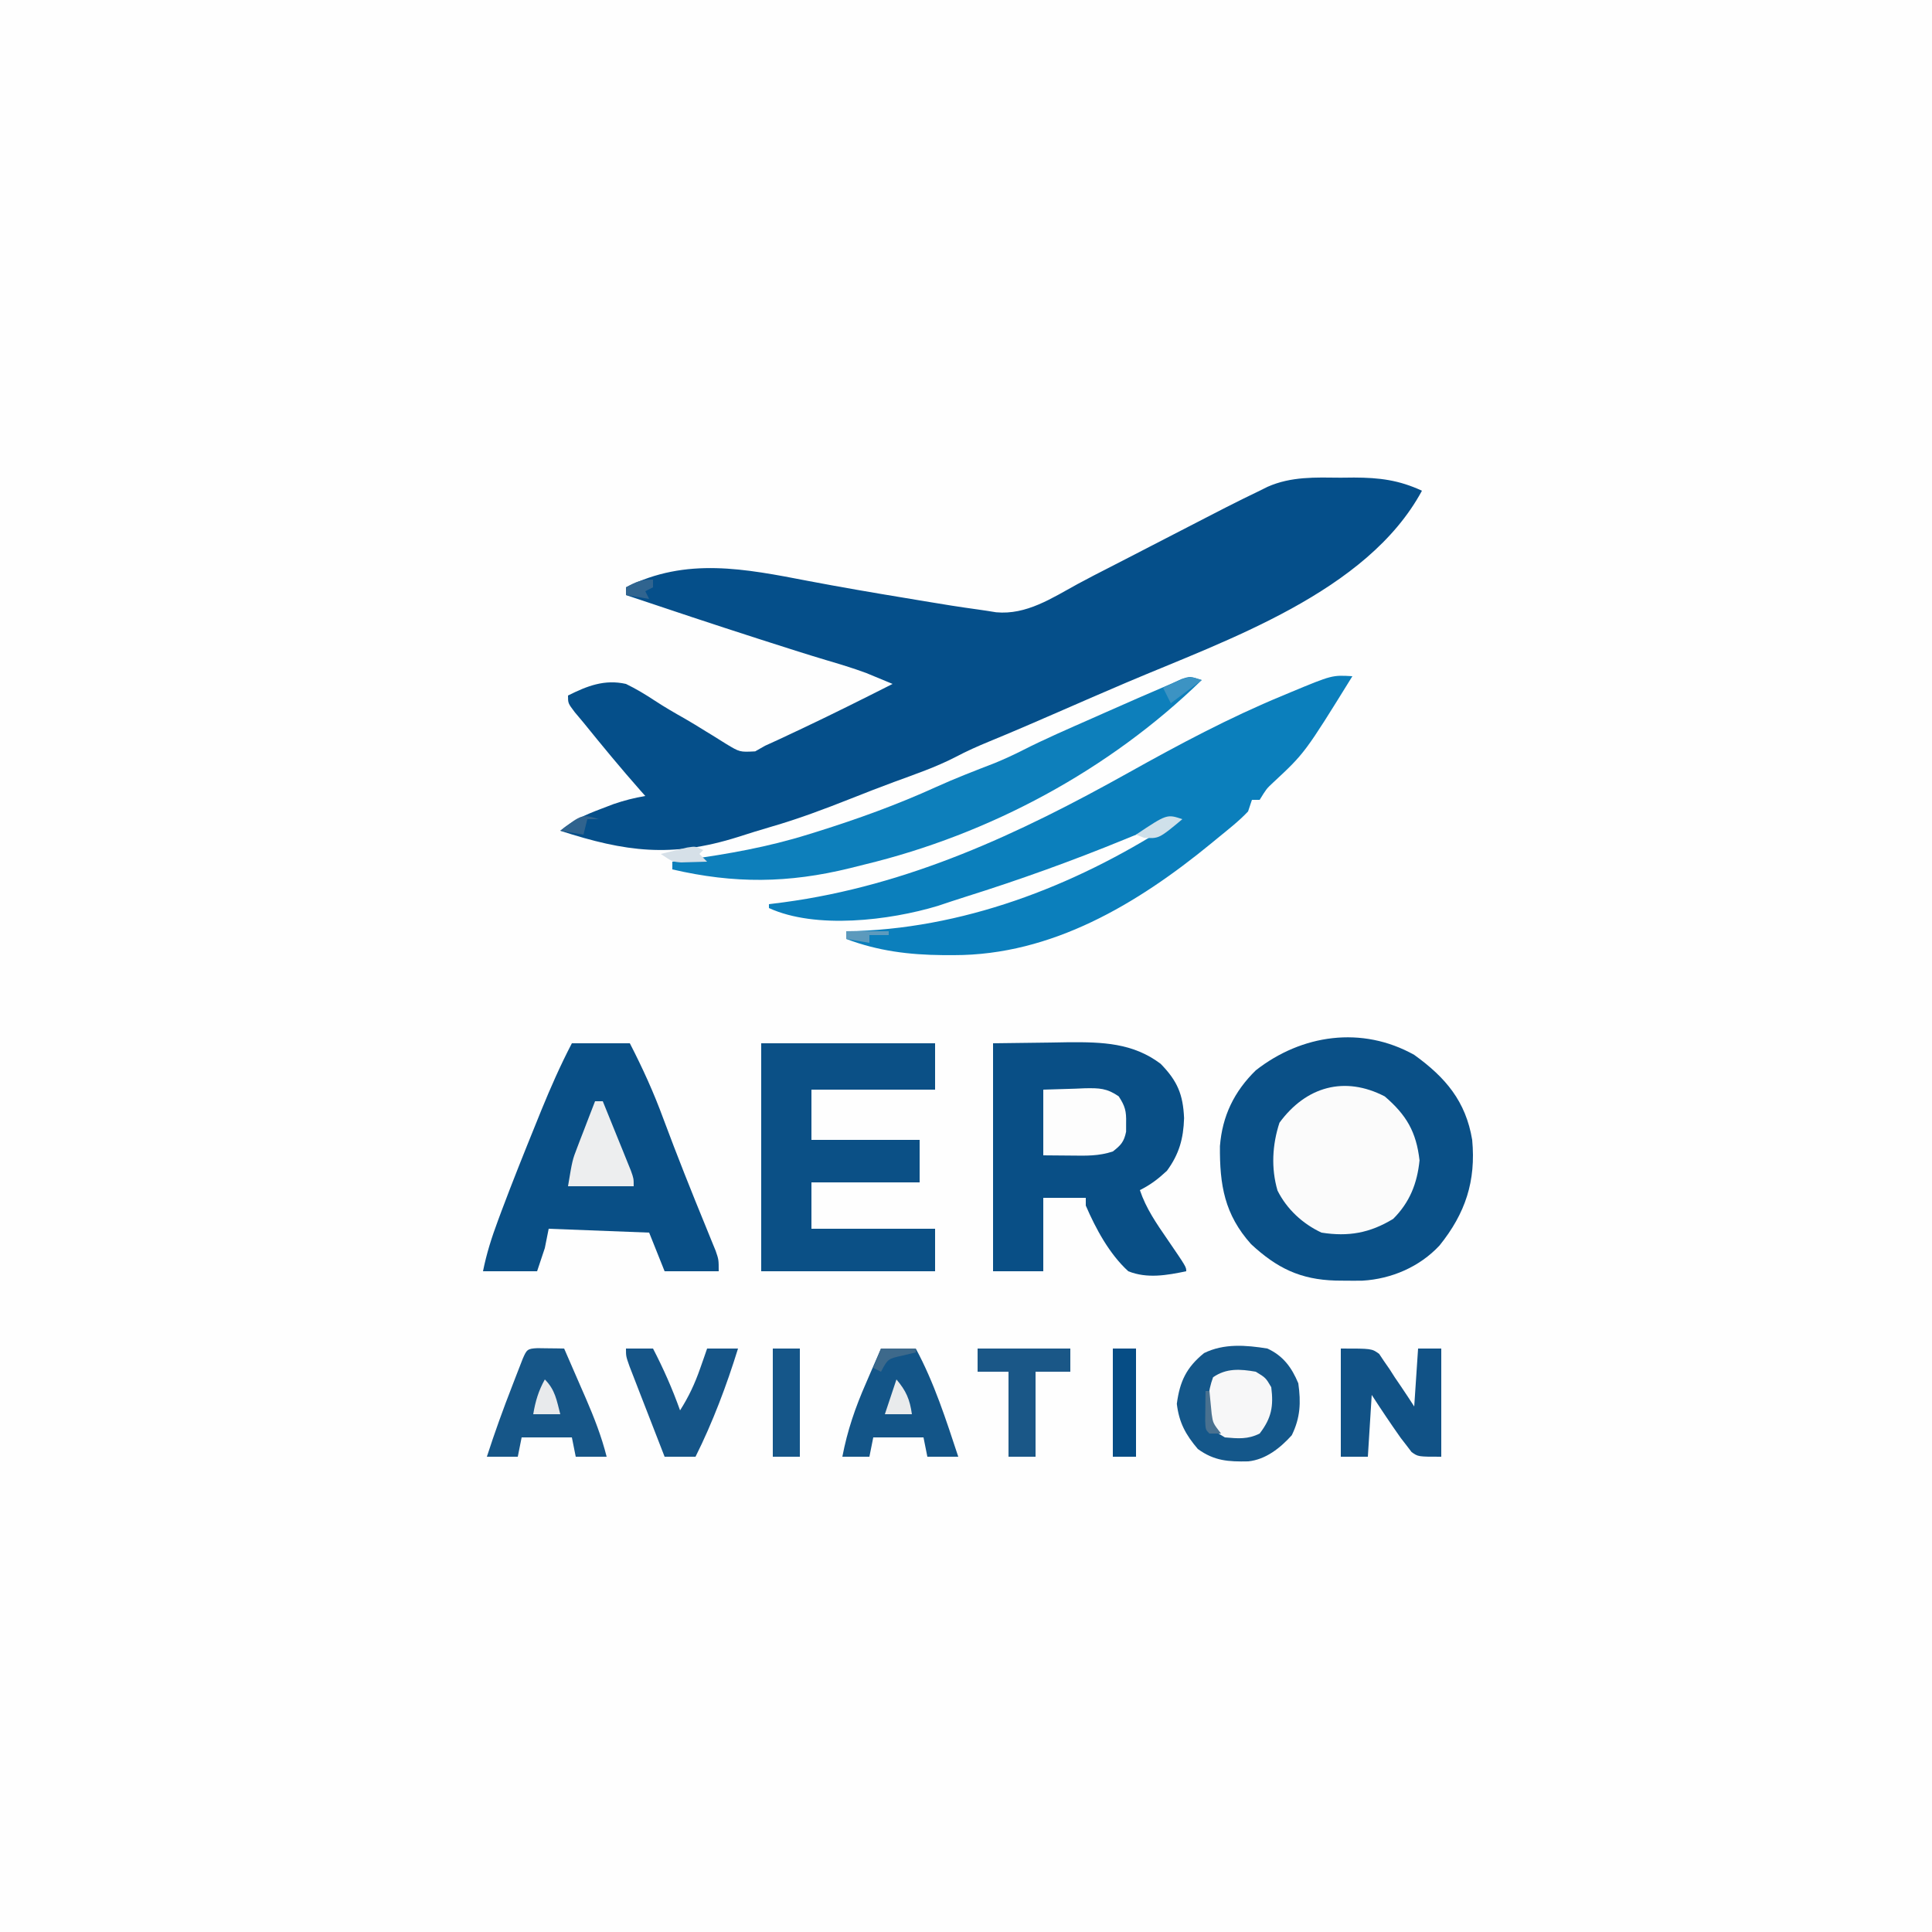
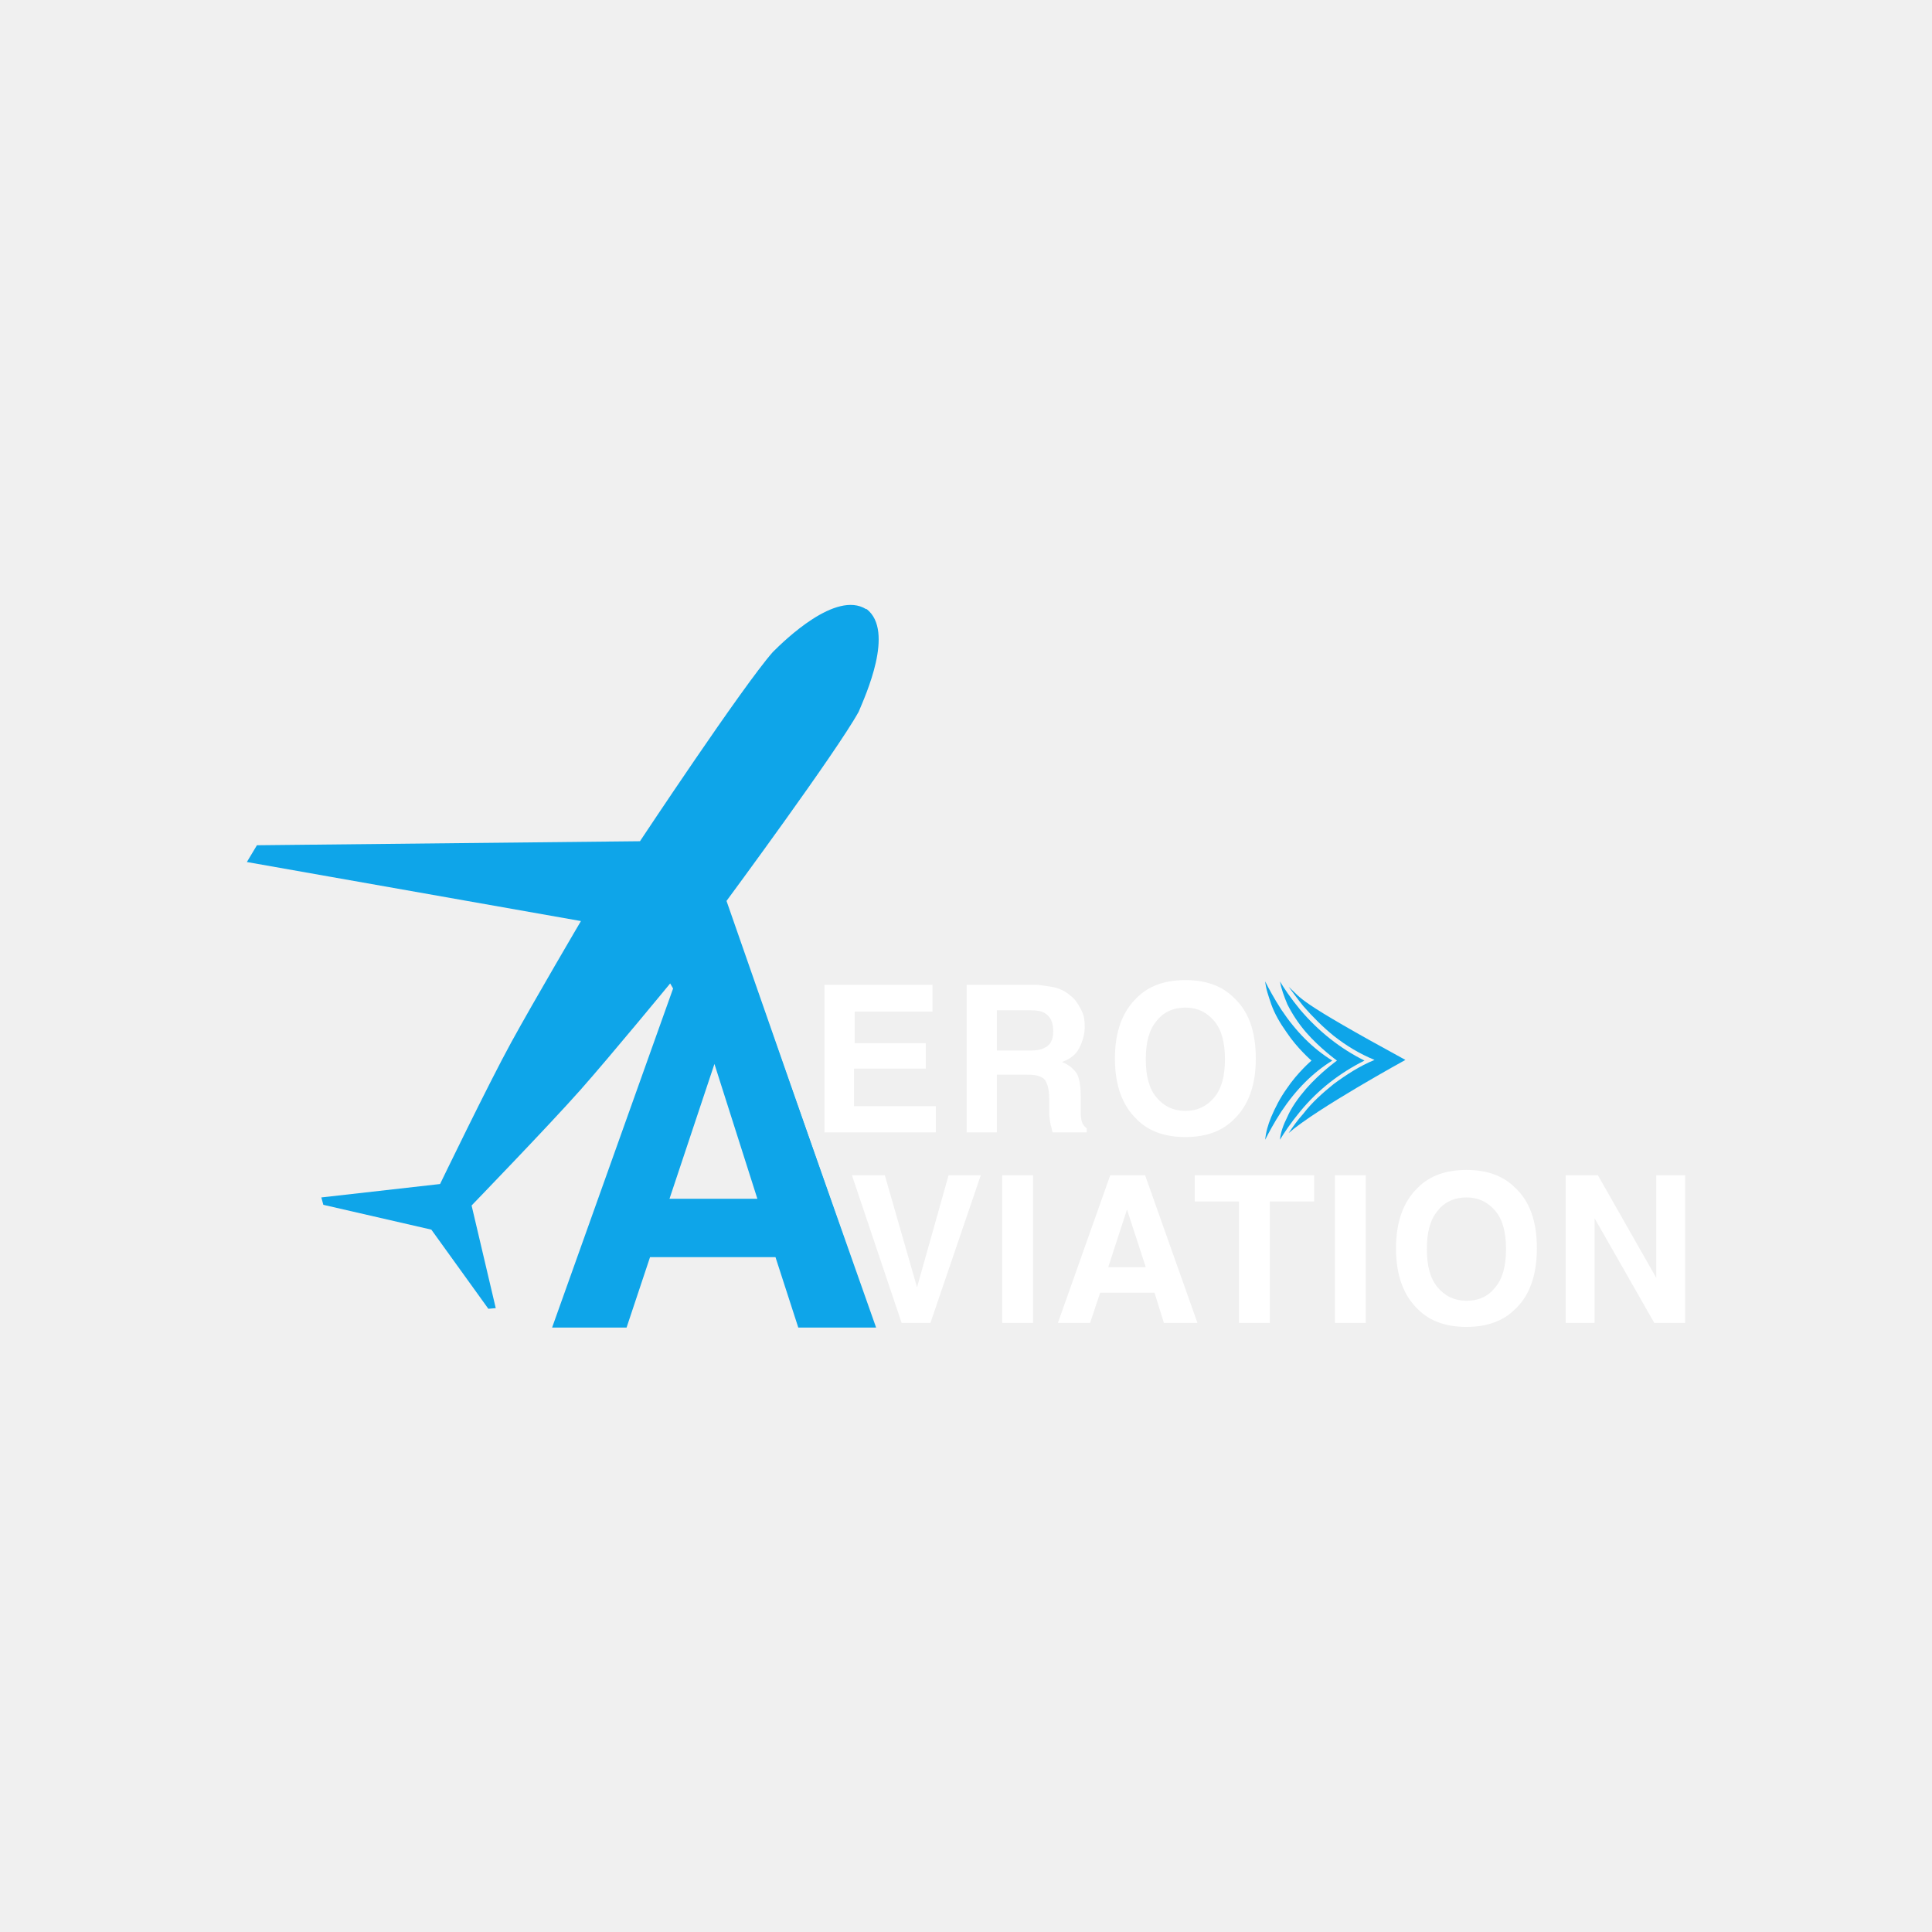
- <svg xmlns="http://www.w3.org/2000/svg" version="1.1" width="500" height="500">
-   <path d="M0 0 C165 0 330 0 500 0 C500 165 500 330 500 500 C335 500 170 500 0 500 C0 335 0 170 0 0 Z " fill="#FEFEFE" transform="translate(0,0)" />
-   <path d="M0 0 C1.137 -0.012 2.274 -0.023 3.445 -0.035 C10.012 -0.012 15.027 0.608 21 3.375 C6.815 29.656 -29.638 42.029 -55.371 52.973 C-61.283 55.489 -67.173 58.055 -73.062 60.625 C-79.002 63.216 -84.943 65.789 -90.938 68.25 C-93.956 69.489 -96.867 70.787 -99.75 72.312 C-104.828 74.925 -110.223 76.765 -115.574 78.73 C-119.367 80.127 -123.127 81.599 -126.885 83.089 C-133.651 85.766 -140.397 88.306 -147.395 90.328 C-150.287 91.168 -153.146 92.061 -156.012 92.984 C-173.206 98.406 -185.098 96.861 -202 91.375 C-198.759 88.665 -195.504 87.236 -191.562 85.75 C-190.45 85.325 -189.338 84.899 -188.191 84.461 C-185.449 83.528 -182.85 82.855 -180 82.375 C-180.401 81.925 -180.802 81.475 -181.215 81.012 C-186.299 75.258 -191.172 69.345 -196 63.375 C-196.749 62.482 -197.498 61.588 -198.27 60.668 C-200 58.375 -200 58.375 -200 56.375 C-195.076 53.913 -190.57 52.123 -185 53.375 C-182.392 54.642 -180.01 56.077 -177.59 57.672 C-175.061 59.335 -172.468 60.836 -169.831 62.322 C-168.005 63.372 -166.217 64.47 -164.43 65.586 C-163.55 66.122 -163.55 66.122 -162.652 66.668 C-161.451 67.399 -160.259 68.144 -159.074 68.902 C-155.542 71.034 -155.542 71.034 -151.559 70.828 C-150.714 70.349 -149.87 69.869 -149 69.375 C-147.789 68.812 -146.574 68.258 -145.355 67.711 C-143.965 67.059 -142.576 66.406 -141.188 65.75 C-140.085 65.231 -140.085 65.231 -138.961 64.701 C-131.246 61.048 -123.616 57.229 -116 53.375 C-117.456 52.765 -118.915 52.162 -120.375 51.562 C-121.187 51.226 -121.999 50.89 -122.836 50.543 C-126.273 49.274 -129.739 48.23 -133.251 47.194 C-138.064 45.76 -142.843 44.22 -147.625 42.688 C-148.692 42.346 -149.76 42.004 -150.859 41.652 C-162.271 37.987 -173.64 34.195 -185 30.375 C-185 29.715 -185 29.055 -185 28.375 C-169.388 20.499 -154.269 23.561 -137.699 26.75 C-129.33 28.339 -120.94 29.785 -112.534 31.165 C-110.917 31.432 -109.3 31.702 -107.684 31.976 C-103.09 32.755 -98.495 33.486 -93.878 34.115 C-92.317 34.331 -90.761 34.577 -89.206 34.831 C-81.37 35.568 -74.773 31.165 -68.131 27.532 C-65.354 26.025 -62.544 24.588 -59.73 23.152 C-57.633 22.082 -55.54 21.003 -53.449 19.922 C-52.412 19.385 -52.412 19.385 -51.353 18.838 C-50.659 18.479 -49.965 18.12 -49.25 17.75 C-44.456 15.271 -39.66 12.794 -34.858 10.329 C-33.103 9.428 -31.349 8.525 -29.596 7.622 C-26.746 6.172 -23.883 4.759 -21 3.375 C-20.321 3.038 -19.642 2.701 -18.942 2.354 C-12.84 -0.343 -6.571 -0.067 0 0 Z " fill="#054F8A" transform="translate(347,123.625)" />
-   <path d="M0 0 C8.142 5.862 13.347 12.037 15 22 C15.999 32.658 13.262 40.992 6.562 49.316 C1.416 54.862 -5.899 57.999 -13.402 58.434 C-14.914 58.457 -16.426 58.458 -17.938 58.438 C-19.125 58.425 -19.125 58.425 -20.337 58.412 C-29.476 58.148 -35.508 55.204 -42.207 49 C-49.11 41.3 -50.365 33.661 -50.281 23.617 C-49.674 15.811 -46.604 9.479 -41 4 C-29.133 -5.297 -13.543 -7.573 0 0 Z " fill="#0A5087" transform="translate(366,273)" />
-   <path d="M0 0 C-12.317 19.899 -12.317 19.899 -20.555 27.562 C-22.238 29.141 -22.238 29.141 -24 32 C-24.66 32 -25.32 32 -26 32 C-26.33 32.99 -26.66 33.98 -27 35 C-29.433 37.581 -32.26 39.753 -35 42 C-35.762 42.628 -35.762 42.628 -36.539 43.269 C-55.628 58.926 -77.791 72.21 -103.125 72.188 C-104.065 72.187 -105.005 72.186 -105.973 72.185 C-114.732 72.108 -122.762 71.117 -131 68 C-131 67.34 -131 66.68 -131 66 C-129.65 65.979 -129.65 65.979 -128.273 65.957 C-98.443 64.851 -69.74 53.301 -45 37 C-49.8 38.491 -54.401 40.366 -59.045 42.275 C-72.548 47.808 -86.192 52.715 -100.114 57.088 C-102.522 57.849 -104.915 58.644 -107.309 59.449 C-119.8 63.217 -138.903 65.546 -151 60 C-151 59.67 -151 59.34 -151 59 C-149.753 58.841 -148.507 58.683 -147.223 58.52 C-114.898 54.183 -86.245 40.778 -58 25 C-44.908 17.686 -31.871 10.73 -18 5 C-17.356 4.73 -16.712 4.461 -16.049 4.183 C-5.256 -0.306 -5.256 -0.306 0 0 Z " fill="#0B7FBC" transform="translate(350,175)" />
-   <path d="M0 0 C4.929 -0.062 9.859 -0.124 14.938 -0.188 C16.474 -0.215 18.01 -0.242 19.594 -0.27 C28.276 -0.323 36.191 -0.107 43.375 5.312 C47.707 9.748 49.174 13.229 49.438 19.375 C49.279 24.687 48.154 28.7 45 33 C42.718 35.119 40.767 36.617 38 38 C39.615 42.789 42.287 46.624 45.125 50.75 C50 57.881 50 57.881 50 59 C44.95 60.043 39.896 60.956 35 59 C30.103 54.524 26.613 48.053 24 42 C24 41.34 24 40.68 24 40 C20.37 40 16.74 40 13 40 C13 46.27 13 52.54 13 59 C8.71 59 4.42 59 0 59 C0 39.53 0 20.06 0 0 Z " fill="#094F86" transform="translate(257,270)" />
-   <path d="M0 0 C4.95 0 9.9 0 15 0 C18.31 6.422 21.204 12.784 23.688 19.562 C27.235 29.085 30.989 38.513 34.85 47.912 C35.261 48.924 35.671 49.935 36.094 50.977 C36.462 51.875 36.83 52.773 37.209 53.698 C38 56 38 56 38 59 C33.38 59 28.76 59 24 59 C22.68 55.7 21.36 52.4 20 49 C7.13 48.505 7.13 48.505 -6 48 C-6.33 49.65 -6.66 51.3 -7 53 C-7.66 54.98 -8.32 56.96 -9 59 C-13.62 59 -18.24 59 -23 59 C-22.081 54.405 -20.752 50.243 -19.125 45.875 C-18.826 45.069 -18.527 44.263 -18.219 43.432 C-15.373 35.843 -12.359 28.323 -9.312 20.812 C-8.849 19.667 -8.386 18.522 -7.909 17.341 C-5.491 11.427 -2.954 5.666 0 0 Z " fill="#094F86" transform="translate(148,270)" />
-   <path d="M0 0 C14.85 0 29.7 0 45 0 C45 3.96 45 7.92 45 12 C34.44 12 23.88 12 13 12 C13 16.29 13 20.58 13 25 C22.24 25 31.48 25 41 25 C41 28.63 41 32.26 41 36 C31.76 36 22.52 36 13 36 C13 39.96 13 43.92 13 48 C23.56 48 34.12 48 45 48 C45 51.63 45 55.26 45 59 C30.15 59 15.3 59 0 59 C0 39.53 0 20.06 0 0 Z " fill="#0B5086" transform="translate(197,270)" />
-   <path d="M0 0 C-23.992 23.329 -54.889 39.921 -87.312 47.75 C-88.522 48.053 -89.732 48.356 -90.979 48.668 C-106.985 52.606 -120.984 52.722 -137 49 C-137 48.34 -137 47.68 -137 47 C-135.73 46.83 -134.461 46.66 -133.152 46.484 C-122.514 45.009 -112.273 43.195 -102 40 C-101.199 39.752 -100.399 39.505 -99.574 39.25 C-89.043 35.952 -78.833 32.266 -68.789 27.695 C-63.772 25.417 -58.637 23.447 -53.5 21.457 C-51.055 20.439 -48.759 19.402 -46.41 18.203 C-40.53 15.209 -34.472 12.603 -28.438 9.938 C-26.648 9.144 -26.648 9.144 -24.822 8.334 C-19.229 5.856 -13.628 3.399 -8 1 C-7.093 0.588 -6.185 0.175 -5.25 -0.25 C-3 -1 -3 -1 0 0 Z " fill="#0D7FBB" transform="translate(311,176)" />
-   <path d="M0 0 C5.608 4.807 8.166 9.191 9 16.562 C8.393 22.532 6.457 27.418 2.188 31.688 C-3.832 35.358 -9.405 36.353 -16.375 35.25 C-21.244 32.977 -25.334 29.2 -27.754 24.371 C-29.45 18.58 -29.109 12.494 -27.25 6.812 C-20.378 -2.58 -10.374 -5.379 0 0 Z " fill="#FBFBFB" transform="translate(358.375,283.75)" />
-   <path d="M0 0 C4.073 1.871 6.307 4.909 8 9 C8.704 13.964 8.533 17.914 6.312 22.438 C3.339 25.733 -0.404 28.73 -4.953 29.203 C-10.059 29.307 -13.73 29.105 -18 26 C-21.153 22.297 -22.861 19.171 -23.438 14.312 C-22.671 8.511 -20.966 4.894 -16.395 1.18 C-11.245 -1.357 -5.542 -0.896 0 0 Z " fill="#14578A" transform="translate(328,349)" />
-   <path d="M0 0 C8 0 8 0 9.918 1.377 C10.546 2.32 10.546 2.32 11.188 3.281 C11.658 3.958 12.129 4.635 12.613 5.332 C13.071 6.047 13.529 6.763 14 7.5 C14.489 8.215 14.977 8.931 15.48 9.668 C16.678 11.429 17.842 13.212 19 15 C19.33 10.05 19.66 5.1 20 0 C21.98 0 23.96 0 26 0 C26 9.24 26 18.48 26 28 C20 28 20 28 18.312 26.785 C17.879 26.217 17.446 25.648 17 25.062 C16.269 24.119 16.269 24.119 15.523 23.156 C12.931 19.487 10.438 15.774 8 12 C7.67 17.28 7.34 22.56 7 28 C4.69 28 2.38 28 0 28 C0 18.76 0 9.52 0 0 Z " fill="#115286" transform="translate(347,349)" />
-   <path d="M0 0 C2.97 0 5.94 0 9 0 C13.802 8.893 16.83 18.431 20 28 C17.36 28 14.72 28 12 28 C11.505 25.525 11.505 25.525 11 23 C6.71 23 2.42 23 -2 23 C-2.33 24.65 -2.66 26.3 -3 28 C-5.31 28 -7.62 28 -10 28 C-8.699 21.213 -6.649 15.254 -3.875 8.938 C-3.502 8.072 -3.13 7.206 -2.746 6.314 C-1.838 4.207 -0.92 2.103 0 0 Z " fill="#135588" transform="translate(228,349)" />
-   <path d="M0 0 C1.236 0.017 1.236 0.017 2.496 0.035 C3.322 0.044 4.149 0.053 5 0.062 C5.638 0.074 6.276 0.086 6.934 0.098 C8.399 3.449 9.855 6.804 11.309 10.16 C11.721 11.103 12.134 12.046 12.559 13.018 C14.709 17.994 16.606 22.839 17.934 28.098 C15.294 28.098 12.654 28.098 9.934 28.098 C9.439 25.623 9.439 25.623 8.934 23.098 C4.644 23.098 0.354 23.098 -4.066 23.098 C-4.396 24.748 -4.726 26.398 -5.066 28.098 C-7.706 28.098 -10.346 28.098 -13.066 28.098 C-11.046 21.853 -8.83 15.711 -6.441 9.598 C-6.129 8.788 -5.817 7.979 -5.496 7.145 C-5.197 6.376 -4.898 5.608 -4.59 4.816 C-4.321 4.125 -4.052 3.433 -3.775 2.721 C-2.76 0.396 -2.599 0.123 0 0 Z " fill="#165688" transform="translate(139.0664,348.9023)" />
-   <path d="M0 0 C2.31 0 4.62 0 7 0 C9.72 5.252 12.011 10.431 14 16 C16.234 12.498 17.818 9.106 19.188 5.188 C19.532 4.212 19.876 3.236 20.23 2.23 C20.611 1.126 20.611 1.126 21 0 C23.64 0 26.28 0 29 0 C26.067 9.49 22.447 19.106 18 28 C15.36 28 12.72 28 10 28 C8.572 24.335 7.148 20.669 5.728 17.001 C5.006 15.139 4.28 13.279 3.555 11.418 C2.878 9.668 2.878 9.668 2.188 7.883 C1.769 6.804 1.35 5.725 0.918 4.614 C0 2 0 2 0 0 Z " fill="#155588" transform="translate(162,349)" />
-   <path d="M0 0 C2.723 -0.083 5.445 -0.165 8.25 -0.25 C9.101 -0.286 9.952 -0.323 10.829 -0.36 C14.495 -0.414 16.43 -0.392 19.52 1.73 C21.175 4.268 21.514 5.56 21.438 8.562 C21.436 9.327 21.435 10.091 21.434 10.879 C20.898 13.501 20.097 14.377 18 16 C14.379 17.207 11.075 17.108 7.312 17.062 C3.693 17.032 3.693 17.032 0 17 C0 11.39 0 5.78 0 0 Z " fill="#FDFDFD" transform="translate(270,282)" />
-   <path d="M0 0 C7.92 0 15.84 0 24 0 C24 1.98 24 3.96 24 6 C21.03 6 18.06 6 15 6 C15 13.26 15 20.52 15 28 C12.69 28 10.38 28 8 28 C8 20.74 8 13.48 8 6 C5.36 6 2.72 6 0 6 C0 4.02 0 2.04 0 0 Z " fill="#1A5787" transform="translate(253,349)" />
-   <path d="M0 0 C2.562 1.562 2.562 1.562 4 4 C4.633 8.977 4.054 12.007 1 16 C-2.092 17.546 -4.594 17.294 -8 17 C-10.438 15.562 -10.438 15.562 -12 13 C-12.66 8.912 -12.487 5.33 -11.062 1.438 C-7.623 -0.96 -4.036 -0.707 0 0 Z " fill="#F7F7F8" transform="translate(325,355)" />
-   <path d="M0 0 C0.66 0 1.32 0 2 0 C3.339 3.289 4.67 6.582 6 9.875 C6.382 10.812 6.763 11.749 7.156 12.715 C7.517 13.611 7.878 14.507 8.25 15.43 C8.585 16.257 8.92 17.085 9.266 17.937 C10 20 10 20 10 22 C4.39 22 -1.22 22 -7 22 C-5.875 15.25 -5.875 15.25 -4.59 11.914 C-4.322 11.212 -4.055 10.509 -3.779 9.785 C-3.502 9.072 -3.224 8.359 -2.938 7.625 C-2.656 6.889 -2.374 6.153 -2.084 5.395 C-1.394 3.594 -0.698 1.797 0 0 Z " fill="#EDEEEF" transform="translate(154,285)" />
-   <path d="M0 0 C2.31 0 4.62 0 7 0 C7 9.24 7 18.48 7 28 C4.69 28 2.38 28 0 28 C0 18.76 0 9.52 0 0 Z " fill="#155689" transform="translate(200,349)" />
-   <path d="M0 0 C1.98 0 3.96 0 6 0 C6 9.24 6 18.48 6 28 C4.02 28 2.04 28 0 28 C0 18.76 0 9.52 0 0 Z " fill="#064D85" transform="translate(288,349)" />
-   <path d="M0 0 C2.686 2.686 3.06 5.376 4 9 C1.69 9 -0.62 9 -3 9 C-2.443 5.656 -1.648 2.967 0 0 Z " fill="#E8EAEC" transform="translate(141,357)" />
-   <path d="M0 0 C2.503 2.938 3.469 5.179 4 9 C1.69 9 -0.62 9 -3 9 C-2.01 6.03 -1.02 3.06 0 0 Z " fill="#E9EBEC" transform="translate(232,357)" />
-   <path d="M0 0 C-0.33 0.33 -0.66 0.66 -1 1 C-0.34 1.66 0.32 2.32 1 3 C-0.437 3.054 -1.875 3.093 -3.312 3.125 C-4.113 3.148 -4.914 3.171 -5.738 3.195 C-8 3 -8 3 -11 1 C-9.544 0.637 -8.085 0.285 -6.625 -0.062 C-5.407 -0.358 -5.407 -0.358 -4.164 -0.66 C-2 -1 -2 -1 0 0 Z " fill="#D6E0E8" transform="translate(182,220)" />
-   <path d="M0 0 C-2.64 1.98 -5.28 3.96 -8 6 C-8.66 4.68 -9.32 3.36 -10 2 C-3.375 -1.125 -3.375 -1.125 0 0 Z " fill="#3C93C3" transform="translate(311,176)" />
-   <path d="M0 0 C-6.074 5.059 -6.074 5.059 -9.938 4.812 C-10.618 4.544 -11.299 4.276 -12 4 C-4 -1.333 -4 -1.333 0 0 Z " fill="#CFE0EA" transform="translate(306,212)" />
-   <path d="M0 0 C-0.99 0 -1.98 0 -3 0 C-3.33 1.32 -3.66 2.64 -4 4 C-6.97 3.505 -6.97 3.505 -10 3 C-4.375 -1.312 -4.375 -1.312 0 0 Z " fill="#30638E" transform="translate(155,212)" />
-   <path d="M0 0 C2.97 0 5.94 0 9 0 C9 0.33 9 0.66 9 1 C7.329 1.402 7.329 1.402 5.625 1.812 C1.782 2.658 1.782 2.658 0 6 C-0.66 5.67 -1.32 5.34 -2 5 C-1.34 3.35 -0.68 1.7 0 0 Z " fill="#3D698B" transform="translate(228,349)" />
-   <path d="M0 0 C0 0.66 0 1.32 0 2 C-0.99 2.495 -0.99 2.495 -2 3 C-1.67 3.66 -1.34 4.32 -1 5 C-3.97 4.505 -3.97 4.505 -7 4 C-7 3.34 -7 2.68 -7 2 C-4.353 0.539 -3.106 0 0 0 Z " fill="#30648F" transform="translate(169,150)" />
-   <path d="M0 0 C3.63 0 7.26 0 11 0 C11 0.33 11 0.66 11 1 C9.35 1 7.7 1 6 1 C6 1.66 6 2.32 6 3 C3.03 2.505 3.03 2.505 0 2 C0 1.34 0 0.68 0 0 Z " fill="#5C9ABD" transform="translate(219,241)" />
-   <path d="M0 0 C0.33 0 0.66 0 1 0 C1.195 1.986 1.391 3.971 1.586 5.957 C1.927 8.3 1.927 8.3 4 11 C3.01 11 2.02 11 1 11 C0 10 0 10 -0.098 7.715 C-0.086 6.798 -0.074 5.882 -0.062 4.938 C-0.053 4.018 -0.044 3.099 -0.035 2.152 C-0.024 1.442 -0.012 0.732 0 0 Z " fill="#497190" transform="translate(312,360)" />
+ <svg xmlns="http://www.w3.org/2000/svg" version="1.1" id="Layer_1" x="0px" y="0px" viewBox="0 0 288 288" style="enable-background:new 0 0 288 288;" xml:space="preserve">
+   <style type="text/css">
+ 	.st0{fill:#00B4F0;}
+ 	.st1{fill:#5DBFAB;}
+ 	.st2{fill:#949CA7;}
+ 	.st3{fill:#6DCEF5;}
+ 	.st4{fill:url(#SVGID_1_);}
+ 	.st5{fill:url(#XMLID_9_);}
+ 	.st6{fill:url(#SVGID_2_);}
+ 	.st7{fill:url(#SVGID_3_);}
+ 	.st8{fill:url(#XMLID_10_);}
+ 	.st9{fill:url(#XMLID_11_);}
+ 	.st10{fill:url(#XMLID_12_);}
+ 	.st11{fill:url(#XMLID_13_);}
+ 	.st12{fill:url(#XMLID_14_);}
+ 	.st13{fill:#262261;}
+ 	.st14{fill:#58595B;}
+ 	.st15{fill:#0EA5E9;}
+ 	.st16{fill:#FFFFFF;}
+ </style>
+   <g>
+     <g>
+       <path class="st15" d="M100.5,146.9h12.1l18,51h-11.6l-3.4-10.5H96.9l-3.5,10.5H82.3L100.5,146.9z M99.8,178.7h13.1l-6.4-20.1    L99.8,178.7z" />
+       <path class="st16" d="M139,150.8h-11.6v4.7H138v3.8h-10.7v5.6h12.2v3.9h-16.6v-22H139V150.8z" />
+       <path class="st16" d="M158.1,147.5c0.8,0.3,1.5,0.9,2.1,1.5c0.5,0.6,0.8,1.2,1.1,1.8s0.4,1.4,0.4,2.3c0,1-0.3,2.1-0.8,3.1    c-0.5,1-1.4,1.7-2.6,2.1c1,0.4,1.7,1,2.2,1.7c0.4,0.7,0.6,1.9,0.6,3.4v1.5c0,1,0,1.7,0.1,2c0.1,0.6,0.4,1,0.8,1.3v0.6h-5.1    c-0.1-0.5-0.2-0.9-0.3-1.2c-0.1-0.6-0.2-1.2-0.2-1.9l0-2c0-1.4-0.3-2.3-0.7-2.8c-0.5-0.5-1.3-0.7-2.6-0.7h-4.5v8.6h-4.5v-22h10.5    C156.1,147,157.3,147.1,158.1,147.5z M148.6,150.7v5.9h4.9c1,0,1.7-0.1,2.2-0.4c0.9-0.4,1.3-1.2,1.3-2.5c0-1.3-0.4-2.2-1.3-2.7    c-0.5-0.3-1.2-0.4-2.1-0.4H148.6z" />
+       <path class="st16" d="M183.9,166.9c-1.7,1.7-4.1,2.6-7.2,2.6c-3.1,0-5.5-0.9-7.2-2.6c-2.2-2.1-3.3-5.1-3.3-9.1c0-4,1.1-7,3.3-9.1    c1.7-1.7,4.1-2.6,7.2-2.6c3.1,0,5.5,0.9,7.2,2.6c2.2,2,3.3,5,3.3,9.1C187.2,161.8,186.1,164.8,183.9,166.9z M181,163.6    c1.1-1.3,1.6-3.2,1.6-5.7c0-2.5-0.5-4.4-1.6-5.7c-1.1-1.3-2.5-2-4.3-2s-3.3,0.7-4.3,2c-1.1,1.3-1.6,3.2-1.6,5.7s0.5,4.4,1.6,5.7    c1.1,1.3,2.5,2,4.3,2S179.9,164.9,181,163.6z" />
+       <path class="st16" d="M141.4,175.2h4.8l-7.5,22h-4.3l-7.4-22h4.9l4.8,16.7L141.4,175.2z" />
+       <path class="st16" d="M154,197.2h-4.6v-22h4.6V197.2z" />
+       <path class="st16" d="M165.5,175.2h5.2l7.8,22h-5l-1.4-4.5H164l-1.5,4.5h-4.8L165.5,175.2z M165.2,188.9h5.6l-2.8-8.6L165.2,188.9    z" />
+       <path class="st16" d="M195.9,175.2v3.9h-6.6v18.1h-4.6v-18.1h-6.6v-3.9H195.9z" />
+       <path class="st16" d="M203.6,197.2h-4.6v-22h4.6V197.2z" />
+       <path class="st16" d="M225.8,195.2c-1.7,1.7-4.1,2.6-7.2,2.6c-3.1,0-5.5-0.9-7.2-2.6c-2.2-2.1-3.3-5.1-3.3-9.1c0-4,1.1-7,3.3-9.1    c1.7-1.7,4.1-2.6,7.2-2.6c3.1,0,5.5,0.9,7.2,2.6c2.2,2,3.3,5,3.3,9.1C229.1,190.1,228,193.2,225.8,195.2z M222.9,191.9    c1.1-1.3,1.6-3.2,1.6-5.7c0-2.5-0.5-4.4-1.6-5.7c-1.1-1.3-2.5-2-4.3-2s-3.3,0.7-4.3,2c-1.1,1.3-1.6,3.2-1.6,5.7s0.5,4.4,1.6,5.7    c1.1,1.3,2.5,2,4.3,2S221.8,193.3,222.9,191.9z" />
+       <path class="st16" d="M233.4,175.2h4.8l8.7,15.3v-15.3h4.3v22h-4.6l-8.9-15.6v15.6h-4.3V175.2z" />
+     </g>
+     <path class="st15" d="M99.9,146.6l25.3,43.8l1.9-2.2l-18.8-53.9c0,0,16.4-22.2,19.7-28.2c1-2.4,5.4-12,1.2-15.3c0,0,0,0,0,0   c0,0,0,0-0.1,0c-4.5-2.8-12.1,4.6-13.9,6.4c-4.5,5.1-19.8,28.2-19.8,28.2L38.3,126l-1.5,2.5l49.8,8.8c0,0-7,11.9-10.4,18.1   c-3.4,6.2-10.6,21.1-10.6,21.1l-17.7,2l0.3,1.1l16.1,3.7l8.5,11.8l1.1-0.1l-3.6-15.3c0,0,11.5-11.9,16.2-17.2   C91.1,157.3,99.9,146.6,99.9,146.6z" />
+     <g>
+       <path id="XMLID_7_" class="st15" d="M194.7,162.3c-1.2,1.4-2.2,2.8-2.8,4.2c-0.6,1.2-1,2.3-1.1,3.4c0.6-1,1.6-2.5,3-4.2    c2.7-3.3,6-5.8,9.6-7.6c-3.6-1.8-6.8-4.3-9.6-7.6c-1.4-1.7-2.4-3.2-3-4.2c0.2,1.1,0.6,2.2,1.1,3.4c0.7,1.4,1.6,2.8,2.8,4.2    c2.1,2.4,4.6,4.2,4.6,4.2S196.8,159.9,194.7,162.3z" />
+       <path id="XMLID_6_" class="st15" d="M191.8,162.3c-1,1.4-1.7,2.8-2.3,4.2c-0.5,1.2-0.8,2.3-0.9,3.4c0.5-1,1.3-2.5,2.4-4.2    c2.2-3.3,4.7-5.8,7.6-7.6c-2.9-1.8-5.4-4.3-7.6-7.6c-1.1-1.7-1.9-3.2-2.4-4.2c0.1,1.1,0.5,2.2,0.9,3.4c0.5,1.4,1.3,2.8,2.3,4.2    c1.6,2.4,3.7,4.2,3.7,4.2S193.4,159.9,191.8,162.3z" />
+       <path id="XMLID_5_" class="st15" d="M192.1,147.1c0.6,0.8,1.3,1.8,2.2,2.9c1.4,1.6,2.9,3.1,4.5,4.4c1.9,1.5,3.9,2.7,6.1,3.6    c-2.2,0.9-4.2,2.2-6.1,3.6c-1.6,1.3-3.2,2.7-4.5,4.4c-0.9,1-1.6,2-2.2,2.9c4.1-3.6,17.4-10.9,17.4-10.9    C193,149,194.1,148.9,192.1,147.1z" />
+     </g>
+   </g>
</svg>
